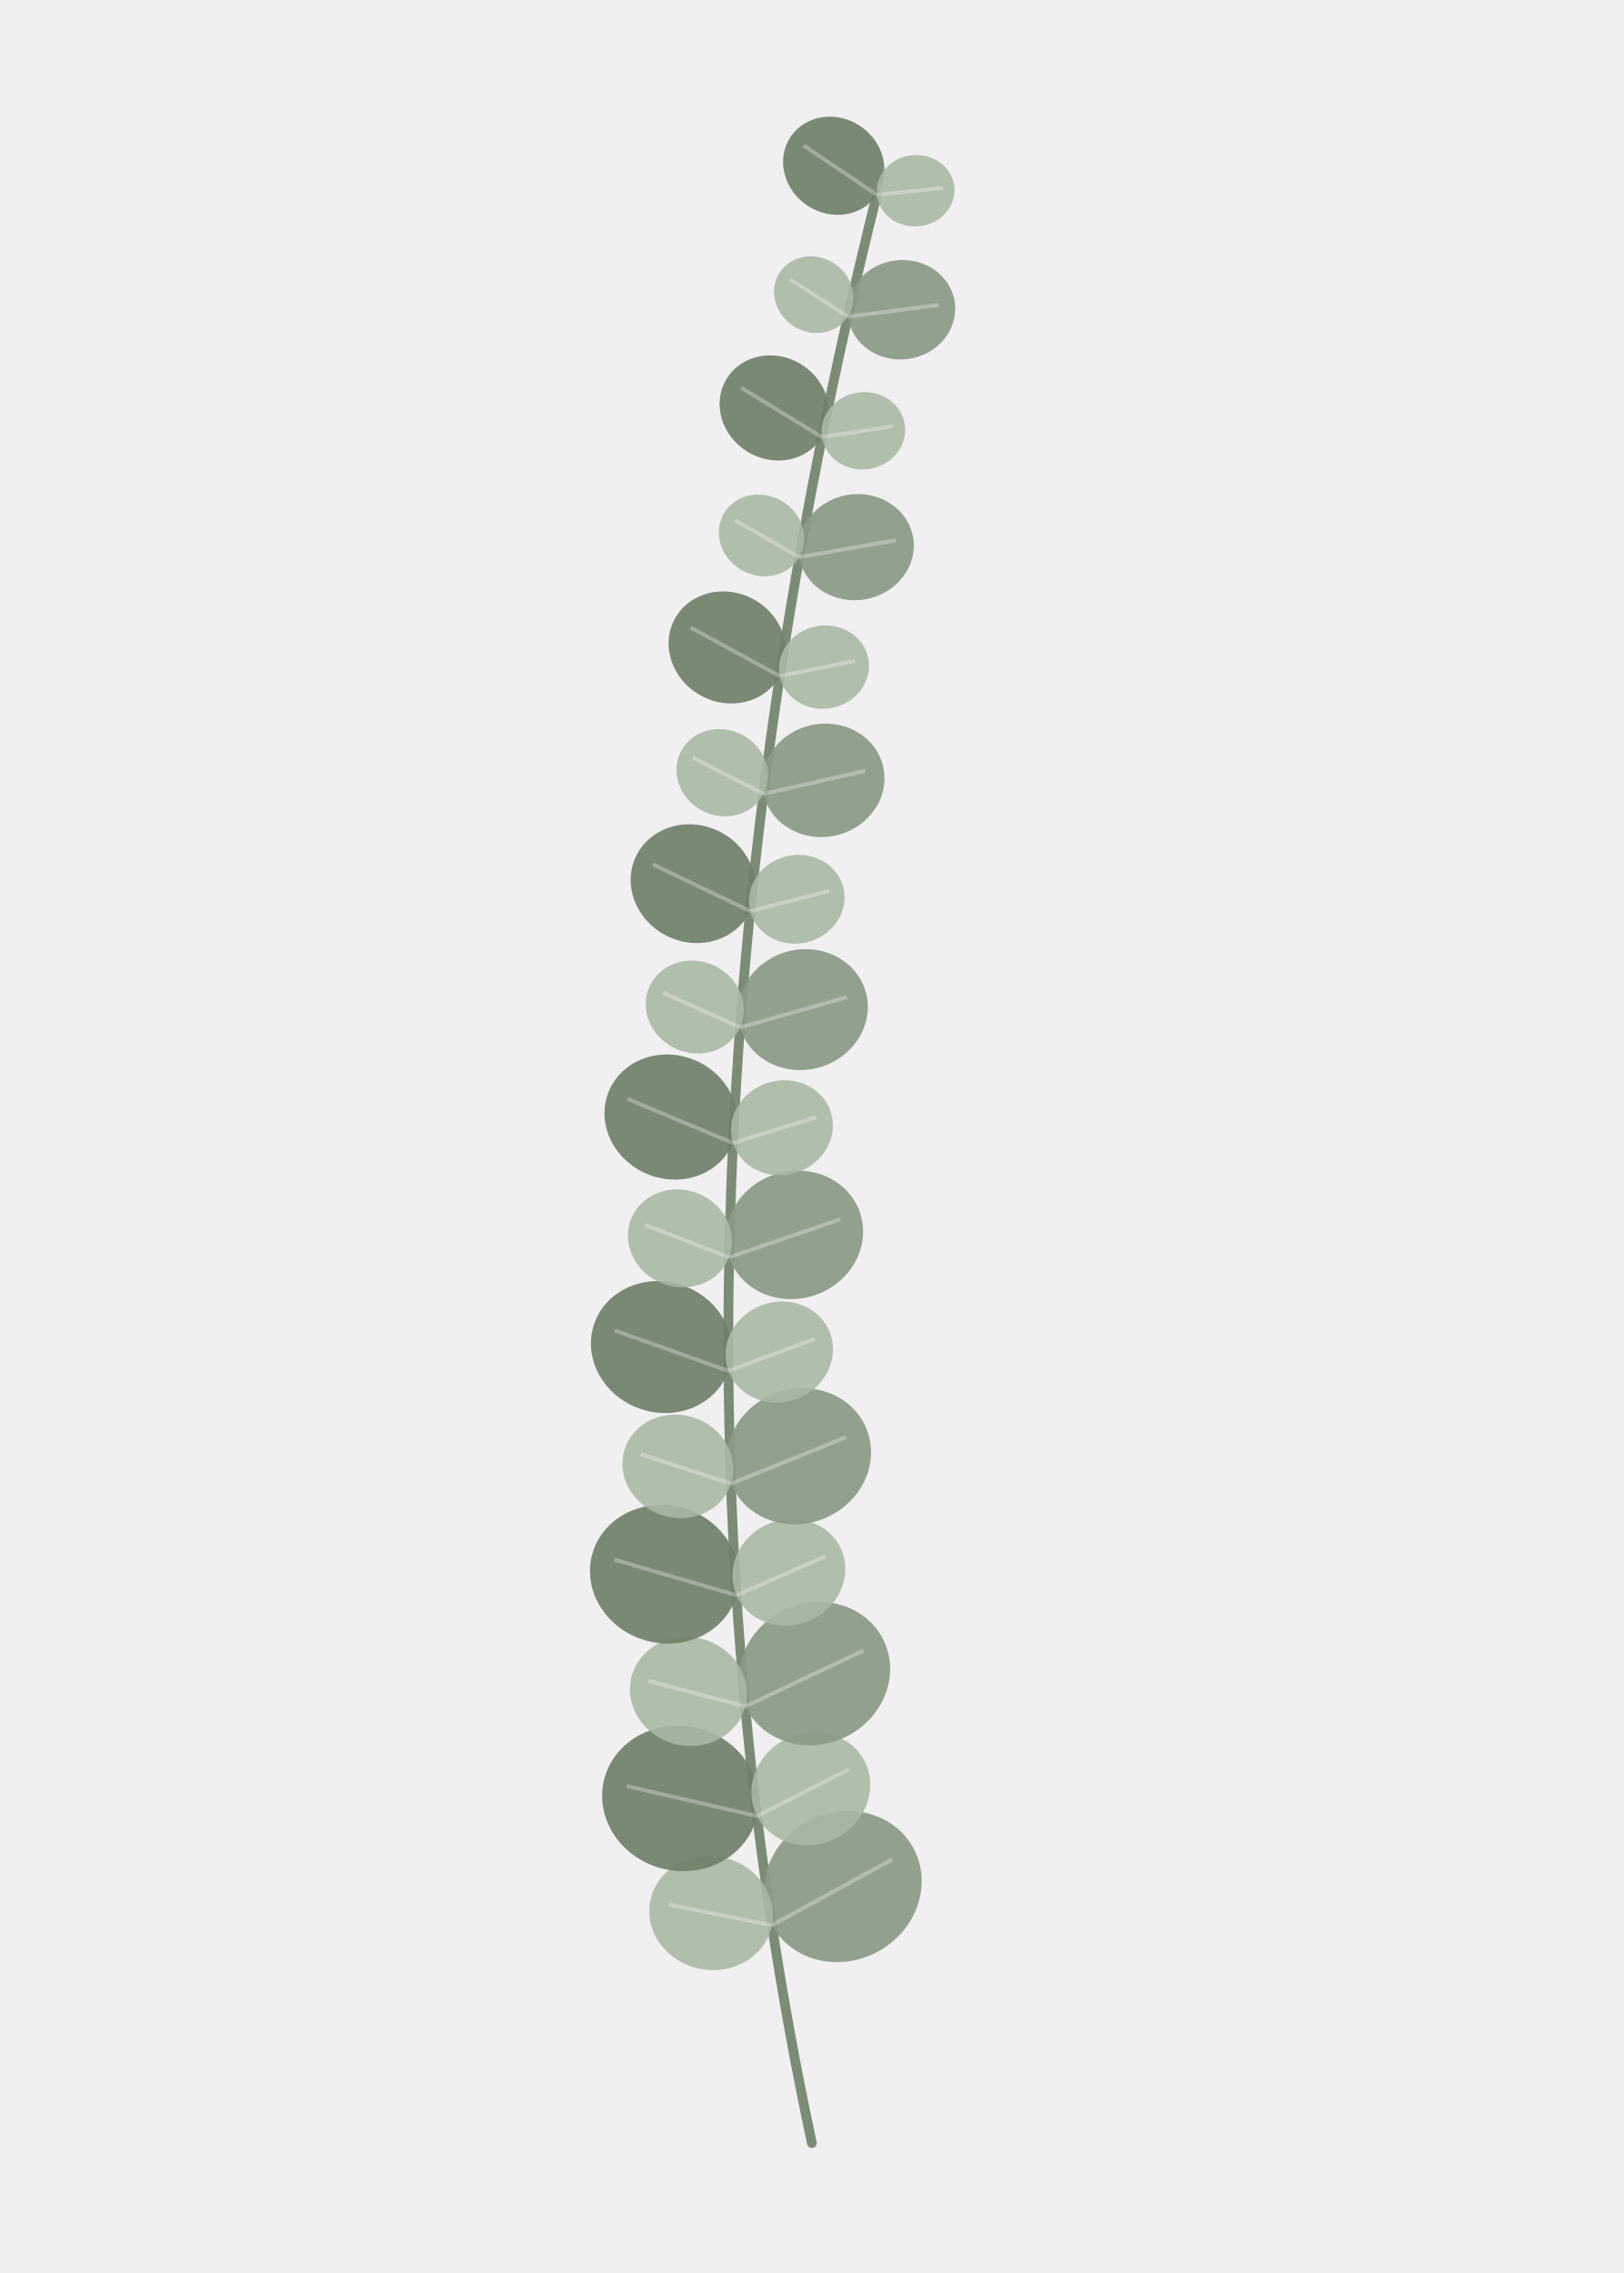
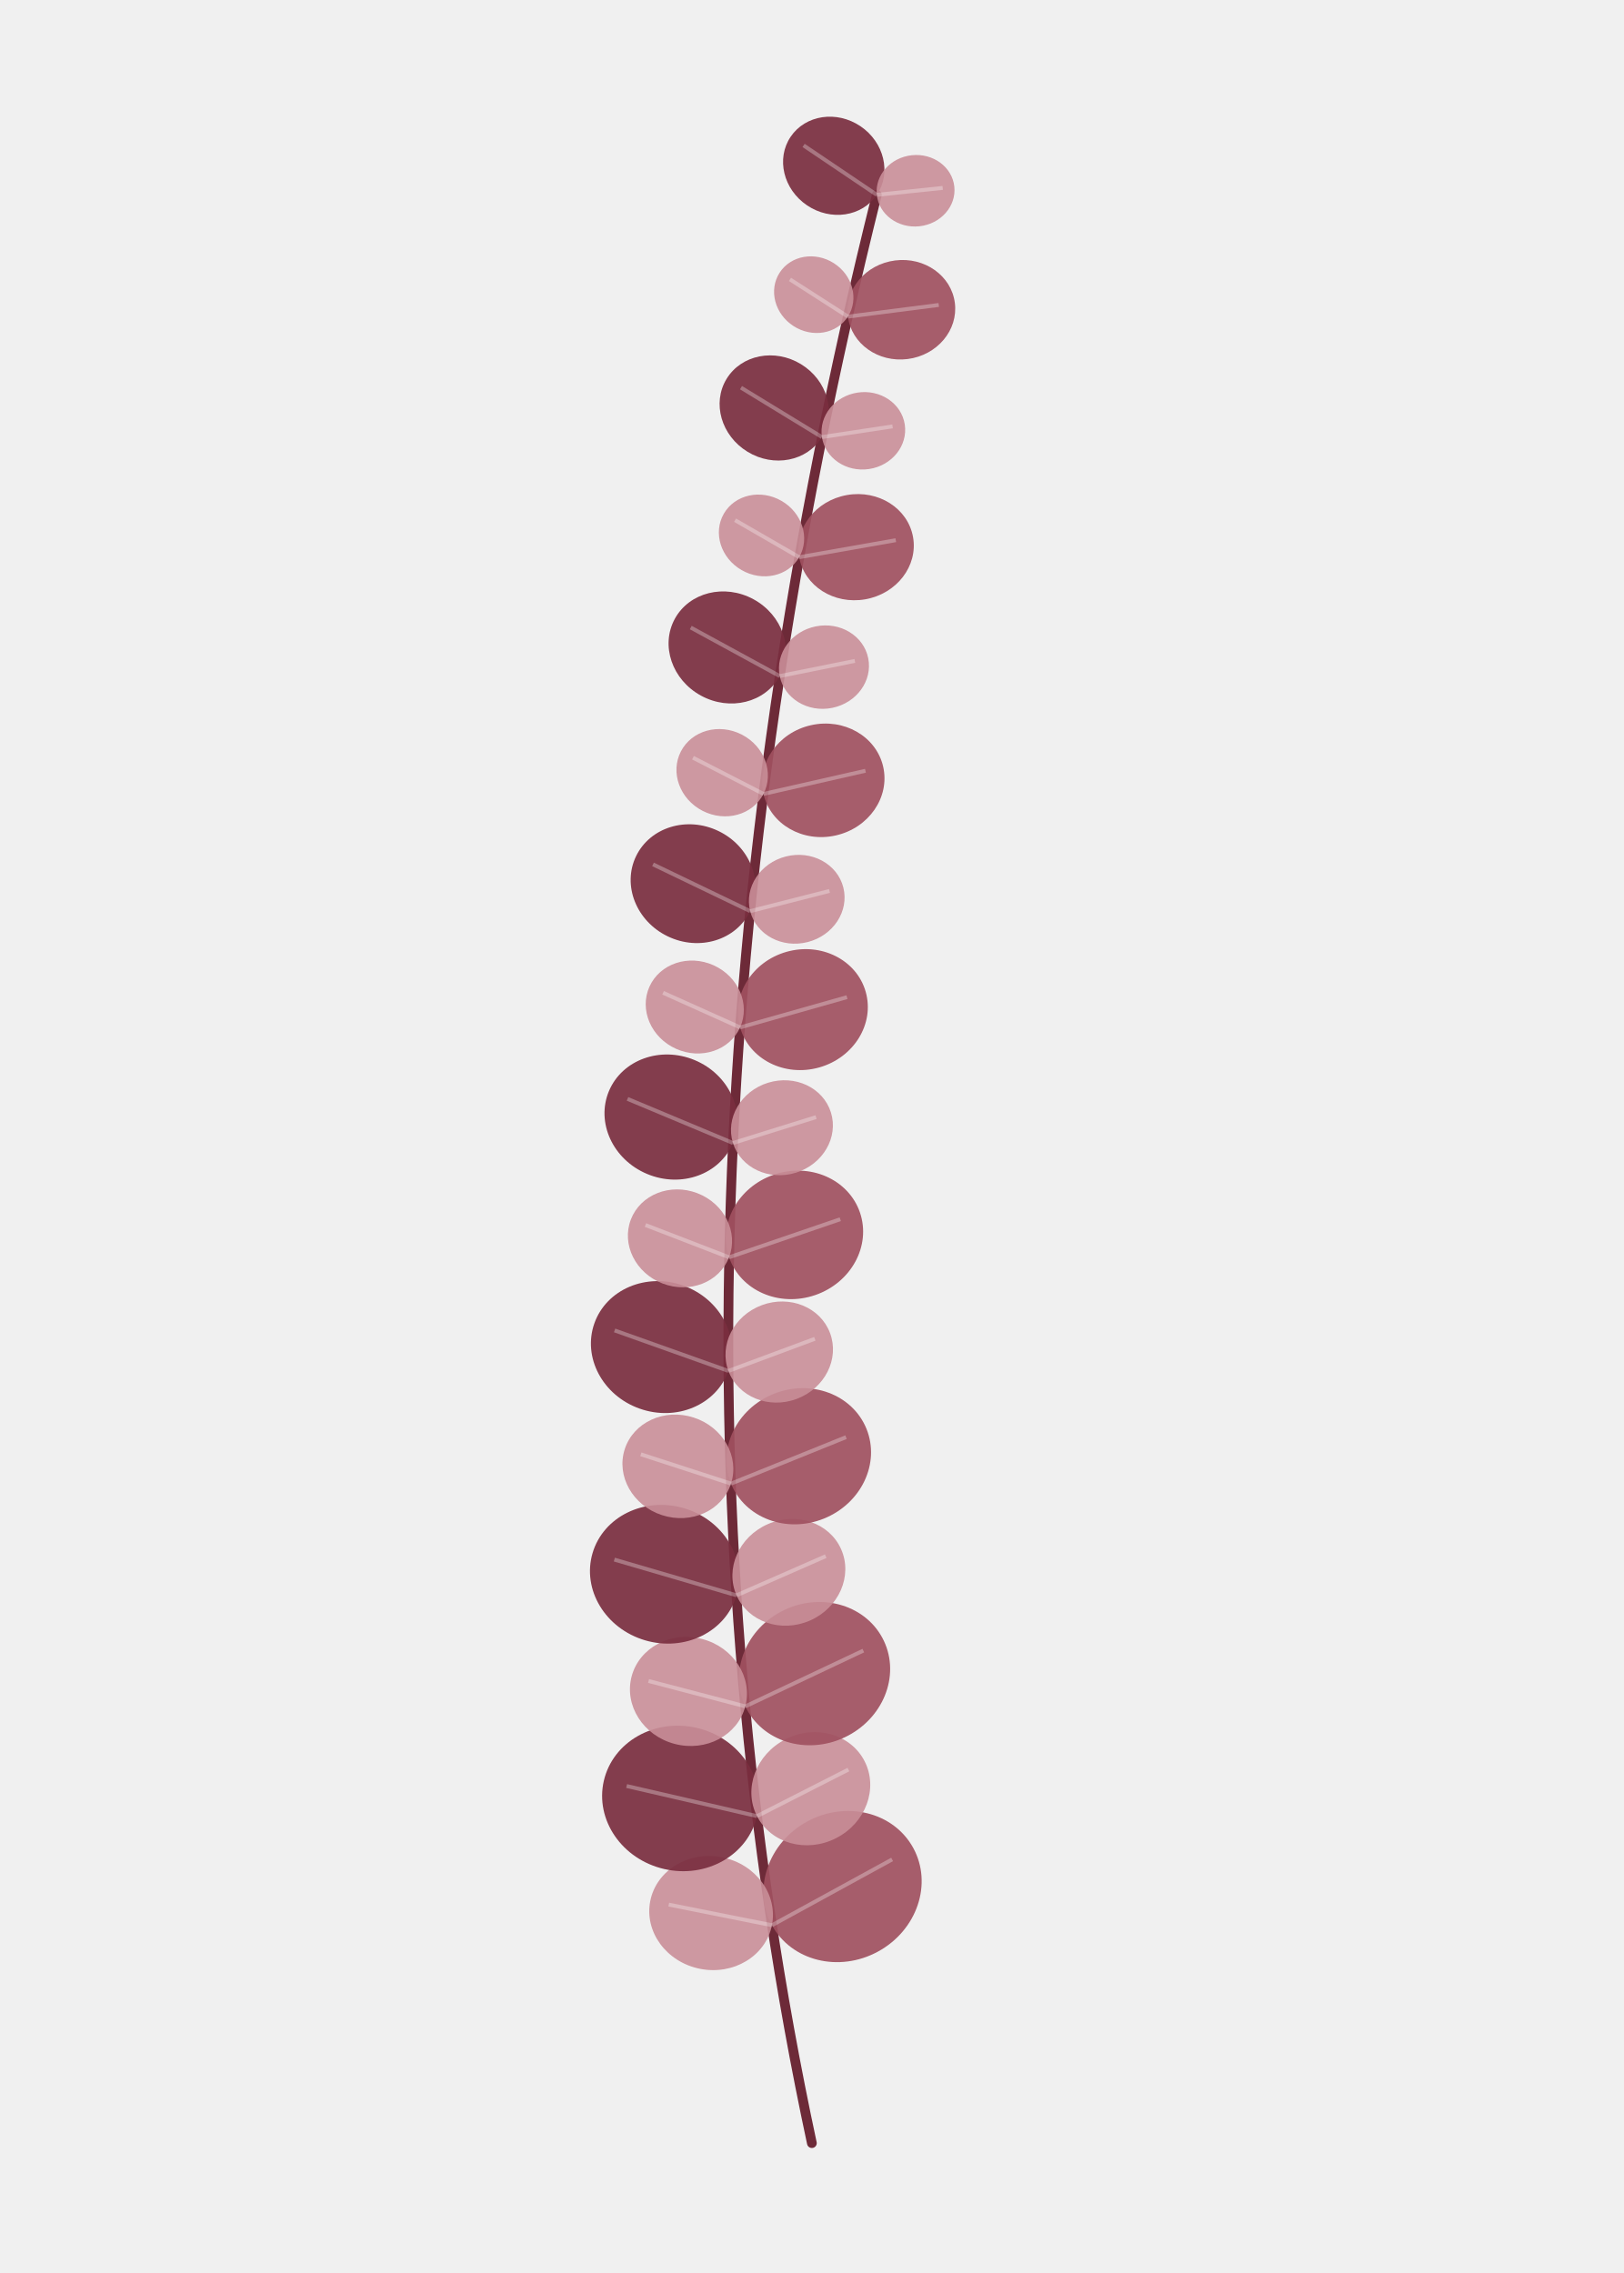
<svg xmlns="http://www.w3.org/2000/svg" viewBox="0 0 500 700" width="500" height="700" fill="none">
-   <path d="M250,660 Q190,380 270,60" stroke="#7C8B76" stroke-width="3" stroke-linecap="round" />
+   <path d="M250,660 Q190,380 270,60" stroke="#6D2A38" stroke-width="3" stroke-linecap="round" />
  <g transform="translate(237.7 592.9) rotate(-28.7)" opacity="0.92">
-     <ellipse cx="24.8" cy="0" rx="24.8" ry="22.8" fill="#8A9A86" />
+     <ellipse cx="24.8" cy="0" rx="24.8" ry="22.8" fill="#A0505F" />
    <path d="M0 0L42.2 0" stroke="#fff" stroke-opacity=".3" stroke-width="1.2" />
  </g>
  <g transform="translate(237.7 592.9) rotate(-168.7)" opacity="0.9">
-     <ellipse cx="19.1" cy="0" rx="19.1" ry="17.5" fill="#A9B8A4" />
+     <ellipse cx="19.1" cy="0" rx="19.1" ry="17.5" fill="#C98E98" />
    <path d="M0 0L32.4 0" stroke="#fff" stroke-opacity=".3" stroke-width="1.2" />
  </g>
  <g transform="translate(233.1 559.3) rotate(-167)" opacity="0.92">
-     <ellipse cx="24.2" cy="0" rx="24.2" ry="22.3" fill="#6F8069" />
+     <ellipse cx="24.2" cy="0" rx="24.2" ry="22.3" fill="#7A2E3F" />
    <path d="M0 0L41.2 0" stroke="#fff" stroke-opacity=".3" stroke-width="1.2" />
  </g>
  <g transform="translate(233.1 559.3) rotate(-27)" opacity="0.9">
-     <ellipse cx="18.6" cy="0" rx="18.6" ry="17.1" fill="#A9B8A4" />
+     <ellipse cx="18.6" cy="0" rx="18.6" ry="17.1" fill="#C98E98" />
    <path d="M0 0L31.6 0" stroke="#fff" stroke-opacity=".3" stroke-width="1.2" />
  </g>
  <g transform="translate(229.5 525.5) rotate(-25.3)" opacity="0.92">
-     <ellipse cx="23.6" cy="0" rx="23.6" ry="21.7" fill="#8A9A86" />
+     <ellipse cx="23.6" cy="0" rx="23.6" ry="21.7" fill="#A0505F" />
    <path d="M0 0L40.2 0" stroke="#fff" stroke-opacity=".3" stroke-width="1.2" />
  </g>
  <g transform="translate(229.5 525.5) rotate(-165.3)" opacity="0.9">
-     <ellipse cx="18.1" cy="0" rx="18.1" ry="16.7" fill="#A9B8A4" />
+     <ellipse cx="18.1" cy="0" rx="18.1" ry="16.7" fill="#C98E98" />
    <path d="M0 0L30.8 0" stroke="#fff" stroke-opacity=".3" stroke-width="1.2" />
  </g>
  <g transform="translate(226.8 491.3) rotate(-163.7)" opacity="0.92">
-     <ellipse cx="23.1" cy="0" rx="23.1" ry="21.2" fill="#6F8069" />
+     <ellipse cx="23.1" cy="0" rx="23.1" ry="21.2" fill="#7A2E3F" />
    <path d="M0 0L39.2 0" stroke="#fff" stroke-opacity=".3" stroke-width="1.2" />
  </g>
  <g transform="translate(226.8 491.3) rotate(-23.7)" opacity="0.9">
-     <ellipse cx="17.6" cy="0" rx="17.6" ry="16.2" fill="#A9B8A4" />
+     <ellipse cx="17.6" cy="0" rx="17.6" ry="16.2" fill="#C98E98" />
    <path d="M0 0L30 0" stroke="#fff" stroke-opacity=".3" stroke-width="1.2" />
  </g>
  <g transform="translate(225.1 456.9) rotate(-22)" opacity="0.92">
-     <ellipse cx="22.5" cy="0" rx="22.5" ry="20.7" fill="#8A9A86" />
+     <ellipse cx="22.5" cy="0" rx="22.5" ry="20.7" fill="#A0505F" />
    <path d="M0 0L38.2 0" stroke="#fff" stroke-opacity=".3" stroke-width="1.2" />
  </g>
  <g transform="translate(225.1 456.9) rotate(-162)" opacity="0.9">
-     <ellipse cx="17.2" cy="0" rx="17.2" ry="15.8" fill="#A9B8A4" />
+     <ellipse cx="17.2" cy="0" rx="17.2" ry="15.8" fill="#C98E98" />
    <path d="M0 0L29.2 0" stroke="#fff" stroke-opacity=".3" stroke-width="1.2" />
  </g>
  <g transform="translate(224.3 422.2) rotate(-160.4)" opacity="0.92">
-     <ellipse cx="21.9" cy="0" rx="21.9" ry="20.1" fill="#6F8069" />
+     <ellipse cx="21.9" cy="0" rx="21.9" ry="20.1" fill="#7A2E3F" />
    <path d="M0 0L37.2 0" stroke="#fff" stroke-opacity=".3" stroke-width="1.2" />
  </g>
  <g transform="translate(224.3 422.2) rotate(-20.4)" opacity="0.9">
-     <ellipse cx="16.7" cy="0" rx="16.7" ry="15.4" fill="#A9B8A4" />
+     <ellipse cx="16.7" cy="0" rx="16.7" ry="15.4" fill="#C98E98" />
    <path d="M0 0L28.4 0" stroke="#fff" stroke-opacity=".3" stroke-width="1.2" />
  </g>
  <g transform="translate(224.5 387.2) rotate(-18.9)" opacity="0.92">
-     <ellipse cx="21.3" cy="0" rx="21.3" ry="19.6" fill="#8A9A86" />
+     <ellipse cx="21.3" cy="0" rx="21.3" ry="19.6" fill="#A0505F" />
    <path d="M0 0L36.2 0" stroke="#fff" stroke-opacity=".3" stroke-width="1.2" />
  </g>
  <g transform="translate(224.5 387.2) rotate(-158.9)" opacity="0.9">
-     <ellipse cx="16.2" cy="0" rx="16.2" ry="14.9" fill="#A9B8A4" />
+     <ellipse cx="16.2" cy="0" rx="16.2" ry="14.9" fill="#C98E98" />
    <path d="M0 0L27.6 0" stroke="#fff" stroke-opacity=".3" stroke-width="1.2" />
  </g>
  <g transform="translate(225.7 352) rotate(-157.3)" opacity="0.92">
-     <ellipse cx="20.7" cy="0" rx="20.7" ry="19" fill="#6F8069" />
+     <ellipse cx="20.7" cy="0" rx="20.7" ry="19" fill="#7A2E3F" />
    <path d="M0 0L35.2 0" stroke="#fff" stroke-opacity=".3" stroke-width="1.2" />
  </g>
  <g transform="translate(225.7 352) rotate(-17.3)" opacity="0.9">
-     <ellipse cx="15.8" cy="0" rx="15.8" ry="14.5" fill="#A9B8A4" />
+     <ellipse cx="15.8" cy="0" rx="15.8" ry="14.5" fill="#C98E98" />
    <path d="M0 0L26.8 0" stroke="#fff" stroke-opacity=".3" stroke-width="1.2" />
  </g>
  <g transform="translate(227.9 316.4) rotate(-15.8)" opacity="0.92">
-     <ellipse cx="20.1" cy="0" rx="20.1" ry="18.5" fill="#8A9A86" />
+     <ellipse cx="20.1" cy="0" rx="20.1" ry="18.5" fill="#A0505F" />
    <path d="M0 0L34.2 0" stroke="#fff" stroke-opacity=".3" stroke-width="1.2" />
  </g>
  <g transform="translate(227.9 316.4) rotate(-155.8)" opacity="0.9">
-     <ellipse cx="15.3" cy="0" rx="15.3" ry="14.1" fill="#A9B8A4" />
+     <ellipse cx="15.3" cy="0" rx="15.3" ry="14.1" fill="#C98E98" />
    <path d="M0 0L26 0" stroke="#fff" stroke-opacity=".3" stroke-width="1.2" />
  </g>
  <g transform="translate(231 280.6) rotate(-154.3)" opacity="0.92">
-     <ellipse cx="19.5" cy="0" rx="19.5" ry="18" fill="#6F8069" />
+     <ellipse cx="19.5" cy="0" rx="19.5" ry="18" fill="#7A2E3F" />
    <path d="M0 0L33.2 0" stroke="#fff" stroke-opacity=".3" stroke-width="1.2" />
  </g>
  <g transform="translate(231 280.6) rotate(-14.3)" opacity="0.9">
-     <ellipse cx="14.8" cy="0" rx="14.8" ry="13.6" fill="#A9B8A4" />
+     <ellipse cx="14.8" cy="0" rx="14.8" ry="13.6" fill="#C98E98" />
    <path d="M0 0L25.2 0" stroke="#fff" stroke-opacity=".3" stroke-width="1.2" />
  </g>
  <g transform="translate(235.1 244.5) rotate(-12.8)" opacity="0.92">
-     <ellipse cx="18.9" cy="0" rx="18.9" ry="17.4" fill="#8A9A86" />
+     <ellipse cx="18.9" cy="0" rx="18.9" ry="17.4" fill="#A0505F" />
    <path d="M0 0L32.2 0" stroke="#fff" stroke-opacity=".3" stroke-width="1.2" />
  </g>
  <g transform="translate(235.1 244.5) rotate(-152.8)" opacity="0.9">
-     <ellipse cx="14.3" cy="0" rx="14.3" ry="13.2" fill="#A9B8A4" />
+     <ellipse cx="14.3" cy="0" rx="14.3" ry="13.2" fill="#C98E98" />
    <path d="M0 0L24.4 0" stroke="#fff" stroke-opacity=".3" stroke-width="1.2" />
  </g>
  <g transform="translate(240.1 208.2) rotate(-151.4)" opacity="0.92">
-     <ellipse cx="18.4" cy="0" rx="18.4" ry="16.9" fill="#6F8069" />
+     <ellipse cx="18.4" cy="0" rx="18.4" ry="16.9" fill="#7A2E3F" />
    <path d="M0 0L31.2 0" stroke="#fff" stroke-opacity=".3" stroke-width="1.2" />
  </g>
  <g transform="translate(240.1 208.2) rotate(-11.4)" opacity="0.9">
-     <ellipse cx="13.9" cy="0" rx="13.9" ry="12.8" fill="#A9B8A4" />
+     <ellipse cx="13.9" cy="0" rx="13.9" ry="12.8" fill="#C98E98" />
    <path d="M0 0L23.6 0" stroke="#fff" stroke-opacity=".3" stroke-width="1.2" />
  </g>
  <g transform="translate(246.1 171.6) rotate(-10)" opacity="0.92">
-     <ellipse cx="17.8" cy="0" rx="17.8" ry="16.3" fill="#8A9A86" />
+     <ellipse cx="17.8" cy="0" rx="17.8" ry="16.3" fill="#A0505F" />
    <path d="M0 0L30.2 0" stroke="#fff" stroke-opacity=".3" stroke-width="1.2" />
  </g>
  <g transform="translate(246.1 171.6) rotate(-150)" opacity="0.9">
-     <ellipse cx="13.4" cy="0" rx="13.4" ry="12.3" fill="#A9B8A4" />
+     <ellipse cx="13.4" cy="0" rx="13.4" ry="12.3" fill="#C98E98" />
    <path d="M0 0L22.8 0" stroke="#fff" stroke-opacity=".3" stroke-width="1.2" />
  </g>
  <g transform="translate(253.1 134.6) rotate(-148.6)" opacity="0.92">
-     <ellipse cx="17.2" cy="0" rx="17.2" ry="15.8" fill="#6F8069" />
+     <ellipse cx="17.2" cy="0" rx="17.2" ry="15.8" fill="#7A2E3F" />
    <path d="M0 0L29.2 0" stroke="#fff" stroke-opacity=".3" stroke-width="1.2" />
  </g>
  <g transform="translate(253.1 134.6) rotate(-8.6)" opacity="0.9">
-     <ellipse cx="12.9" cy="0" rx="12.9" ry="11.9" fill="#A9B8A4" />
+     <ellipse cx="12.9" cy="0" rx="12.9" ry="11.9" fill="#C98E98" />
    <path d="M0 0L22 0" stroke="#fff" stroke-opacity=".3" stroke-width="1.2" />
  </g>
  <g transform="translate(261.1 97.5) rotate(-7.3)" opacity="0.92">
-     <ellipse cx="16.6" cy="0" rx="16.6" ry="15.3" fill="#8A9A86" />
+     <ellipse cx="16.6" cy="0" rx="16.6" ry="15.3" fill="#A0505F" />
    <path d="M0 0L28.2 0" stroke="#fff" stroke-opacity=".3" stroke-width="1.2" />
  </g>
  <g transform="translate(261.1 97.5) rotate(-147.3)" opacity="0.9">
-     <ellipse cx="12.5" cy="0" rx="12.5" ry="11.5" fill="#A9B8A4" />
+     <ellipse cx="12.5" cy="0" rx="12.5" ry="11.5" fill="#C98E98" />
    <path d="M0 0L21.2 0" stroke="#fff" stroke-opacity=".3" stroke-width="1.2" />
  </g>
  <g transform="translate(270 60) rotate(-146)" opacity="0.92">
-     <ellipse cx="16" cy="0" rx="16" ry="14.7" fill="#6F8069" />
+     <ellipse cx="16" cy="0" rx="16" ry="14.7" fill="#7A2E3F" />
    <path d="M0 0L27.2 0" stroke="#fff" stroke-opacity=".3" stroke-width="1.2" />
  </g>
  <g transform="translate(270 60) rotate(-6)" opacity="0.9">
-     <ellipse cx="12" cy="0" rx="12" ry="11" fill="#A9B8A4" />
+     <ellipse cx="12" cy="0" rx="12" ry="11" fill="#C98E98" />
    <path d="M0 0L20.4 0" stroke="#fff" stroke-opacity=".3" stroke-width="1.2" />
  </g>
</svg>
